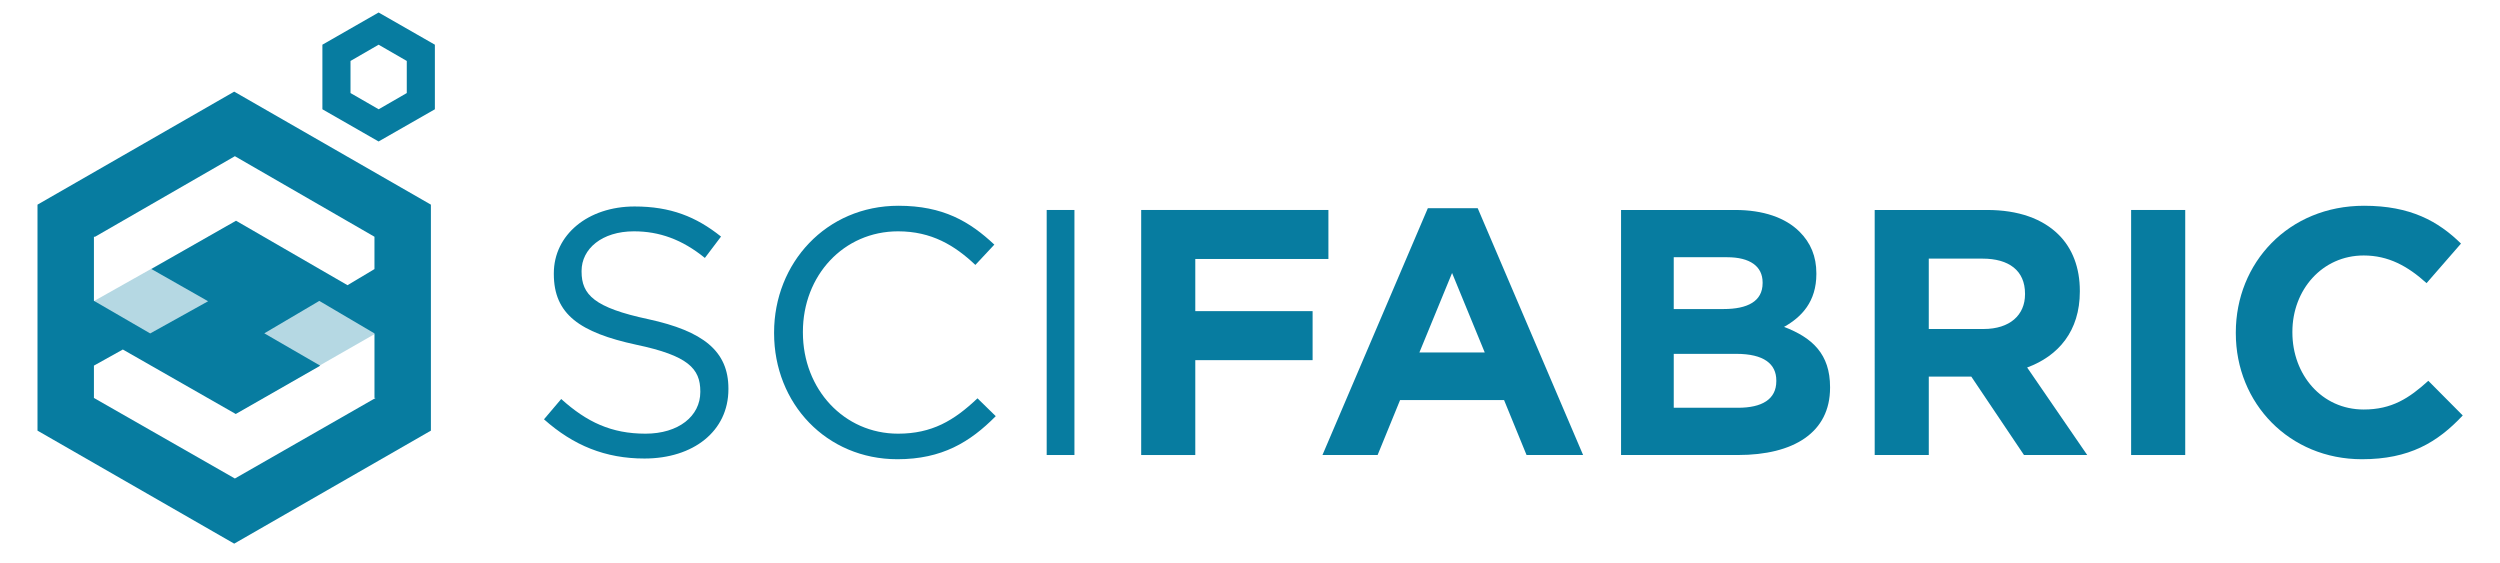
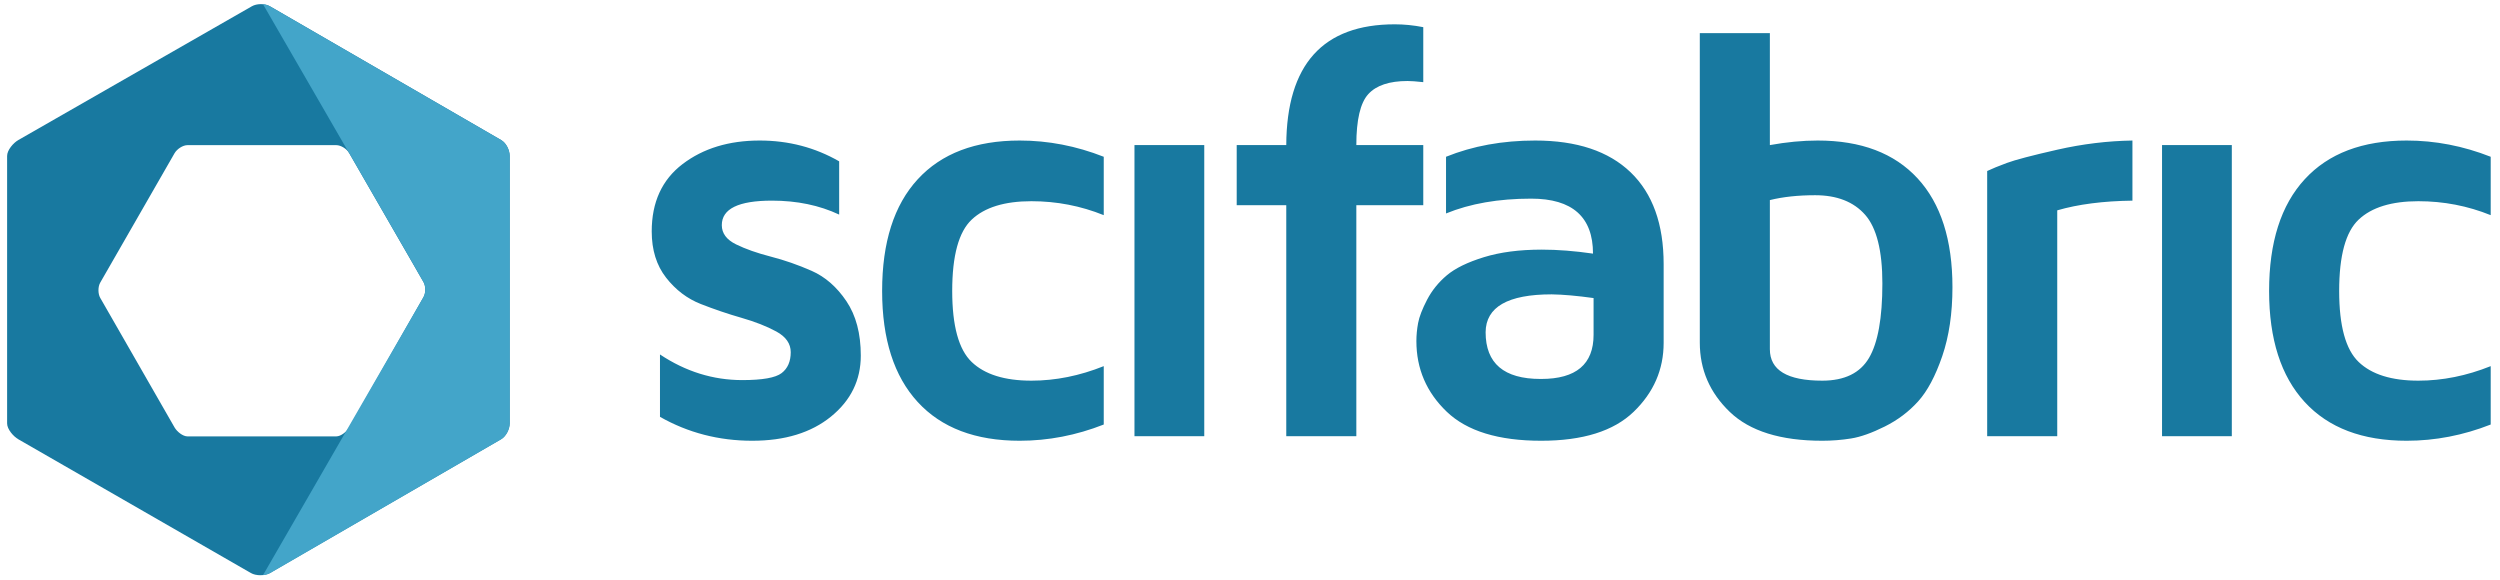
- <svg xmlns="http://www.w3.org/2000/svg" width="200px" height="45px" viewBox="0 0 200 45" version="1.1">
+ <svg xmlns="http://www.w3.org/2000/svg" width="263px" height="61px" viewBox="0 0 263 61" version="1.1">
  <defs />
  <g id="Page-1" stroke="none" stroke-width="1" fill="none" fill-rule="evenodd">
-     <g id="nav-logo-blue" fill="#077CA0">
-       <g id="Group-Copy" transform="translate(3, 1)">
-         <path d="M40.519,32.545 L41.897,30.921 C43.948,32.769 45.915,33.694 48.641,33.694 C51.283,33.694 53.025,32.293 53.025,30.361 L53.025,30.305 C53.025,28.485 52.041,27.448 47.91,26.58 C43.386,25.6 41.306,24.144 41.306,20.923 L41.306,20.866 C41.306,17.786 44.032,15.518 47.769,15.518 C50.635,15.518 52.687,16.33 54.682,17.926 L53.39,19.635 C51.563,18.15 49.736,17.506 47.713,17.506 C45.156,17.506 43.526,18.907 43.526,20.671 L43.526,20.727 C43.526,22.575 44.538,23.612 48.865,24.535 C53.249,25.488 55.273,27.084 55.273,30.081 L55.273,30.137 C55.273,33.498 52.463,35.682 48.556,35.682 C45.437,35.682 42.88,34.645 40.519,32.545 L40.519,32.545 Z" id="Shape" />
-         <path d="M58.927,25.655 L58.927,25.6 C58.927,20.054 63.086,15.461 68.876,15.461 C72.444,15.461 74.58,16.721 76.547,18.57 L75.029,20.194 C73.372,18.626 71.517,17.506 68.847,17.506 C64.492,17.506 61.232,21.035 61.232,25.543 L61.232,25.6 C61.232,30.137 64.52,33.694 68.847,33.694 C71.545,33.694 73.316,32.657 75.198,30.865 L76.66,32.293 C74.608,34.366 72.36,35.738 68.791,35.738 C63.114,35.738 58.927,31.285 58.927,25.655 L58.927,25.655 Z" id="Shape" />
-         <path d="M80.735,15.798 L82.955,15.798 L82.955,35.401 L80.735,35.401 L80.735,15.798 L80.735,15.798 Z" id="Shape" />
-         <path d="M88.295,15.798 L103.273,15.798 L103.273,19.718 L92.623,19.718 L92.623,23.891 L102.008,23.891 L102.008,27.812 L92.623,27.812 L92.623,35.402 L88.295,35.402 L88.295,15.798 L88.295,15.798 Z" id="Shape" />
-         <path d="M111.227,15.657 L115.217,15.657 L123.648,35.401 L119.124,35.401 L117.325,31.004 L109.007,31.004 L107.209,35.401 L102.797,35.401 L111.227,15.657 L111.227,15.657 Z M115.779,27.196 L113.166,20.839 L110.552,27.196 L115.779,27.196 L115.779,27.196 Z" id="Shape" />
-         <path d="M126.684,15.798 L135.818,15.798 C138.065,15.798 139.836,16.414 140.96,17.534 C141.86,18.43 142.309,19.522 142.309,20.866 L142.309,20.922 C142.309,23.134 141.129,24.366 139.723,25.151 C142,26.019 143.405,27.336 143.405,29.968 L143.405,30.024 C143.405,33.609 140.482,35.401 136.042,35.401 L126.684,35.401 L126.684,15.798 L126.684,15.798 Z M134.89,23.723 C136.801,23.723 138.009,23.107 138.009,21.651 L138.009,21.594 C138.009,20.306 136.998,19.578 135.171,19.578 L130.899,19.578 L130.899,23.723 L134.89,23.723 L134.89,23.723 Z M136.042,31.621 C137.953,31.621 139.105,30.949 139.105,29.493 L139.105,29.437 C139.105,28.12 138.122,27.308 135.902,27.308 L130.9,27.308 L130.9,31.621 L136.042,31.621 L136.042,31.621 Z" id="Shape" />
-         <path d="M146.975,15.798 L155.968,15.798 C158.469,15.798 160.408,16.497 161.701,17.786 C162.797,18.878 163.387,20.418 163.387,22.266 L163.387,22.323 C163.387,25.487 161.673,27.475 159.172,28.4 L163.977,35.401 L158.919,35.401 L154.704,29.128 L151.303,29.128 L151.303,35.401 L146.976,35.401 L146.975,15.798 L146.975,15.798 Z M155.686,25.32 C157.794,25.32 159.002,24.199 159.002,22.546 L159.002,22.491 C159.002,20.642 157.709,19.69 155.602,19.69 L151.302,19.69 L151.302,25.32 L155.686,25.32 L155.686,25.32 Z" id="Shape" />
-         <path d="M167.49,15.798 L171.818,15.798 L171.818,35.401 L167.49,35.401 L167.49,15.798 L167.49,15.798 Z" id="Shape" />
-         <path d="M175.865,25.655 L175.865,25.6 C175.865,20.026 180.081,15.461 186.123,15.461 C189.832,15.461 192.052,16.694 193.879,18.486 L191.125,21.651 C189.608,20.278 188.062,19.438 186.095,19.438 C182.779,19.438 180.391,22.183 180.391,25.543 L180.391,25.6 C180.391,28.96 182.723,31.761 186.095,31.761 C188.343,31.761 189.72,30.865 191.266,29.464 L194.019,32.237 C191.996,34.393 189.748,35.738 185.954,35.738 C180.164,35.738 175.865,31.285 175.865,25.655 L175.865,25.655 Z" id="Shape" />
-         <path d="M27.288,0 L22.792,2.576 L22.792,7.742 L27.287,10.318 L31.79,7.742 L31.79,2.576 L27.288,0 L27.288,0 Z M29.542,6.444 L27.293,7.742 L25.041,6.444 L25.041,3.876 L27.289,2.576 L29.542,3.876 L29.542,6.444 L29.542,6.444 Z" id="Shape" />
-         <path d="M4.2,23.264 L15.874,32.074 L27.548,25.394 L15.343,16.99 L4.2,23.264 Z" id="Shape" opacity="0.3" />
-         <path d="M15.736,6.331 L-3.55271368e-15,15.372 L-3.55271368e-15,33.451 L15.736,42.492 L31.472,33.451 L31.472,15.372 L15.736,6.331 L15.736,6.331 Z M26.957,30.837 L27.052,30.835 L15.791,37.281 L4.514,30.837 L4.514,28.249 L6.827,26.961 L15.859,32.119 L22.619,28.255 L18.144,25.666 L22.544,23.072 L26.958,25.672 L26.958,30.837 L26.957,30.837 Z M26.957,20.527 L24.801,21.816 L15.882,16.659 L9.11,20.52 L13.648,23.1 L9.015,25.675 L4.514,23.066 L4.514,17.939 L4.599,17.943 L15.791,11.496 L26.957,17.939 L26.957,20.527 L26.957,20.527 Z" id="Shape" />
+     <g id="Desktop" transform="translate(-312, -113)">
+       <g id="Group" transform="translate(312, 113)">
+         <path d="M44.549,31.263 L36.729,44.969 C36.478,45.405 35.869,45.909 35.367,45.909 L19.728,45.909 C19.227,45.909 18.617,45.405 18.365,44.969 L10.546,31.34 C10.295,30.906 10.295,30.163 10.546,29.729 L18.365,16.116 C18.617,15.682 19.226,15.269 19.728,15.269 L35.367,15.269 C35.867,15.269 36.478,15.661 36.729,16.097 L44.549,29.67 C44.799,30.104 44.799,30.828 44.549,31.263 M52.719,14.733 L28.403,0.665 C27.872,0.358 27.021,0.358 26.487,0.665 L1.927,14.733 C1.394,15.039 0.748,15.791 0.748,16.408 L0.748,44.54 C0.748,45.157 1.402,45.908 1.936,46.216 L26.395,60.283 C26.927,60.591 27.849,60.591 28.383,60.283 L52.692,46.216 C53.224,45.909 53.618,45.159 53.618,44.54 L53.618,16.408 C53.618,15.792 53.255,15.041 52.719,14.733" id="Fill-1" fill="#1879A0" />
+         <path d="M52.719,14.733 L28.404,0.666 C28.191,0.543 27.948,0.471 27.669,0.446 L36.681,16.033 C36.692,16.049 36.712,16.066 36.722,16.083 L38.765,19.627 L43.885,28.49 L43.876,28.496 L44.548,29.664 C44.799,30.097 44.799,30.828 44.549,31.263 L44.103,32.036 L44.104,32.036 L27.669,60.504 C27.948,60.479 28.218,60.407 28.431,60.283 L52.716,46.216 C53.248,45.909 53.618,45.159 53.618,44.541 L53.618,16.408 C53.618,15.794 53.255,15.042 52.719,14.733" id="Fill-3" fill="#43A5C9" />
+         <path d="M167.644,35.221 C167.644,38.318 165.806,39.866 162.131,39.866 L162.07,39.866 C158.215,39.866 156.287,38.228 156.287,34.951 C156.306,32.294 158.625,30.966 163.239,30.966 C164.457,30.986 165.926,31.117 167.644,31.356 L167.644,35.221 Z M161.501,14.784 C158.065,14.784 154.938,15.353 152.122,16.492 L152.122,22.456 C154.659,21.417 157.645,20.897 161.082,20.897 C165.416,20.897 167.584,22.826 167.584,26.681 C165.666,26.402 163.869,26.261 162.19,26.261 C159.853,26.261 157.826,26.526 156.108,27.055 C154.389,27.584 153.09,28.22 152.211,28.958 C151.332,29.699 150.638,30.557 150.128,31.536 C149.62,32.514 149.305,33.328 149.186,33.978 C149.065,34.626 149.004,35.262 149.004,35.88 C149.004,38.798 150.069,41.275 152.197,43.313 C154.325,45.35 157.635,46.367 162.131,46.367 C166.505,46.367 169.747,45.355 171.854,43.327 C173.961,41.3 175.016,38.877 175.016,36.06 L175.016,27.789 C175.016,23.575 173.857,20.354 171.54,18.125 C169.222,15.899 165.876,14.784 161.501,14.784 L161.501,14.784 Z M254.412,21.167 C257.069,21.167 259.606,21.657 262.022,22.635 L262.022,16.492 C259.125,15.353 256.18,14.784 253.184,14.784 C248.528,14.784 244.953,16.143 242.455,18.86 C239.957,21.576 238.709,25.492 238.709,30.607 C238.709,35.68 239.957,39.575 242.455,42.293 C244.953,45.011 248.528,46.367 253.184,46.367 C256.18,46.367 259.125,45.799 262.022,44.66 L262.022,38.518 C259.485,39.536 256.949,40.046 254.412,40.046 C251.594,40.046 249.501,39.391 248.133,38.082 C246.764,36.776 246.08,34.283 246.08,30.607 C246.08,26.89 246.764,24.389 248.133,23.101 C249.501,21.812 251.594,21.167 254.412,21.167 L254.412,21.167 Z M196.618,37.657 C195.678,39.25 194.04,40.046 191.704,40.046 C188.028,40.046 186.19,38.944 186.19,36.739 L186.19,21.049 C187.568,20.708 189.157,20.537 190.954,20.537 C193.251,20.537 195.004,21.225 196.213,22.597 C197.421,23.969 198.026,26.379 198.026,29.825 C198.026,33.452 197.557,36.064 196.618,37.657 L196.618,37.657 Z M191.224,14.784 C189.625,14.784 187.948,14.945 186.19,15.264 L186.19,3.488 L178.819,3.488 L178.819,36.046 C178.819,38.887 179.872,41.317 181.979,43.338 C184.086,45.358 187.329,46.367 191.704,46.367 C192.717,46.367 193.727,46.289 194.731,46.128 C195.736,45.967 196.919,45.547 198.282,44.868 C199.645,44.187 200.812,43.306 201.787,42.225 C202.762,41.146 203.607,39.559 204.325,37.467 C205.04,35.375 205.398,32.958 205.398,30.217 C205.398,25.233 204.174,21.414 201.728,18.762 C199.281,16.11 195.78,14.784 191.224,14.784 L191.224,14.784 Z M227.446,45.889 L234.787,45.889 L234.787,15.264 L227.446,15.264 L227.446,45.889 Z M149.728,15.264 L142.686,15.264 C142.686,12.607 143.106,10.82 143.945,9.901 C144.784,8.982 146.163,8.522 148.081,8.522 C148.44,8.522 148.99,8.562 149.728,8.642 L149.728,2.858 C148.709,2.658 147.71,2.558 146.732,2.558 C139.161,2.558 135.354,6.793 135.315,15.264 L130.101,15.264 L130.101,21.587 L135.315,21.587 L135.315,45.889 L142.686,45.889 L142.686,21.587 L149.728,21.587 L149.728,15.264 Z M85.387,28.494 C83.959,27.865 82.526,27.366 81.087,26.996 C79.649,26.626 78.43,26.197 77.432,25.707 C76.432,25.217 75.934,24.543 75.934,23.684 C75.934,21.966 77.691,21.107 81.207,21.107 C83.844,21.107 86.201,21.597 88.28,22.575 L88.28,16.972 C85.742,15.514 82.956,14.784 79.918,14.784 C76.682,14.784 73.981,15.608 71.813,17.256 C69.645,18.905 68.561,21.267 68.561,24.344 C68.561,26.301 69.066,27.924 70.075,29.213 C71.083,30.502 72.301,31.425 73.73,31.985 C75.159,32.544 76.586,33.029 78.016,33.438 C79.444,33.849 80.663,34.327 81.671,34.876 C82.68,35.426 83.185,36.151 83.185,37.05 C83.185,38.028 82.865,38.762 82.225,39.251 C81.586,39.742 80.207,39.986 78.09,39.986 C75.014,39.986 72.127,39.086 69.43,37.289 L69.43,43.851 C72.387,45.53 75.623,46.367 79.139,46.367 C82.575,46.367 85.337,45.52 87.424,43.822 C89.512,42.123 90.556,39.986 90.556,37.409 C90.556,35.092 90.051,33.183 89.042,31.685 C88.034,30.187 86.815,29.123 85.387,28.494 L85.387,28.494 Z M119.346,45.889 L126.688,45.889 L126.688,15.264 L119.346,15.264 L119.346,45.889 Z M96.545,18.86 C94.048,21.576 92.8,25.492 92.8,30.607 C92.8,35.68 94.048,39.575 96.545,42.293 C99.043,45.011 102.619,46.367 107.274,46.367 C110.27,46.367 113.217,45.799 116.114,44.66 L116.114,38.518 C113.577,39.536 111.04,40.046 108.502,40.046 C105.686,40.046 103.592,39.391 102.225,38.082 C100.856,36.776 100.172,34.283 100.172,30.607 C100.172,26.89 100.856,24.389 102.225,23.101 C103.592,21.812 105.686,21.167 108.502,21.167 C111.159,21.167 113.696,21.657 116.114,22.635 L116.114,16.492 C113.217,15.353 110.27,14.784 107.274,14.784 C102.619,14.784 99.043,16.143 96.545,18.86 L96.545,18.86 Z M211.118,17.144 C210.238,17.471 209.549,17.753 209.051,17.991 L209.051,45.889 L216.422,45.889 L216.422,22.128 C218.619,21.488 221.256,21.148 224.332,21.107 L224.332,14.784 C221.715,14.825 219.079,15.146 216.422,15.749 C213.765,16.353 211.997,16.818 211.118,17.144 L211.118,17.144 Z" id="Fill-7" fill="#1879A0" />
      </g>
    </g>
  </g>
</svg>
